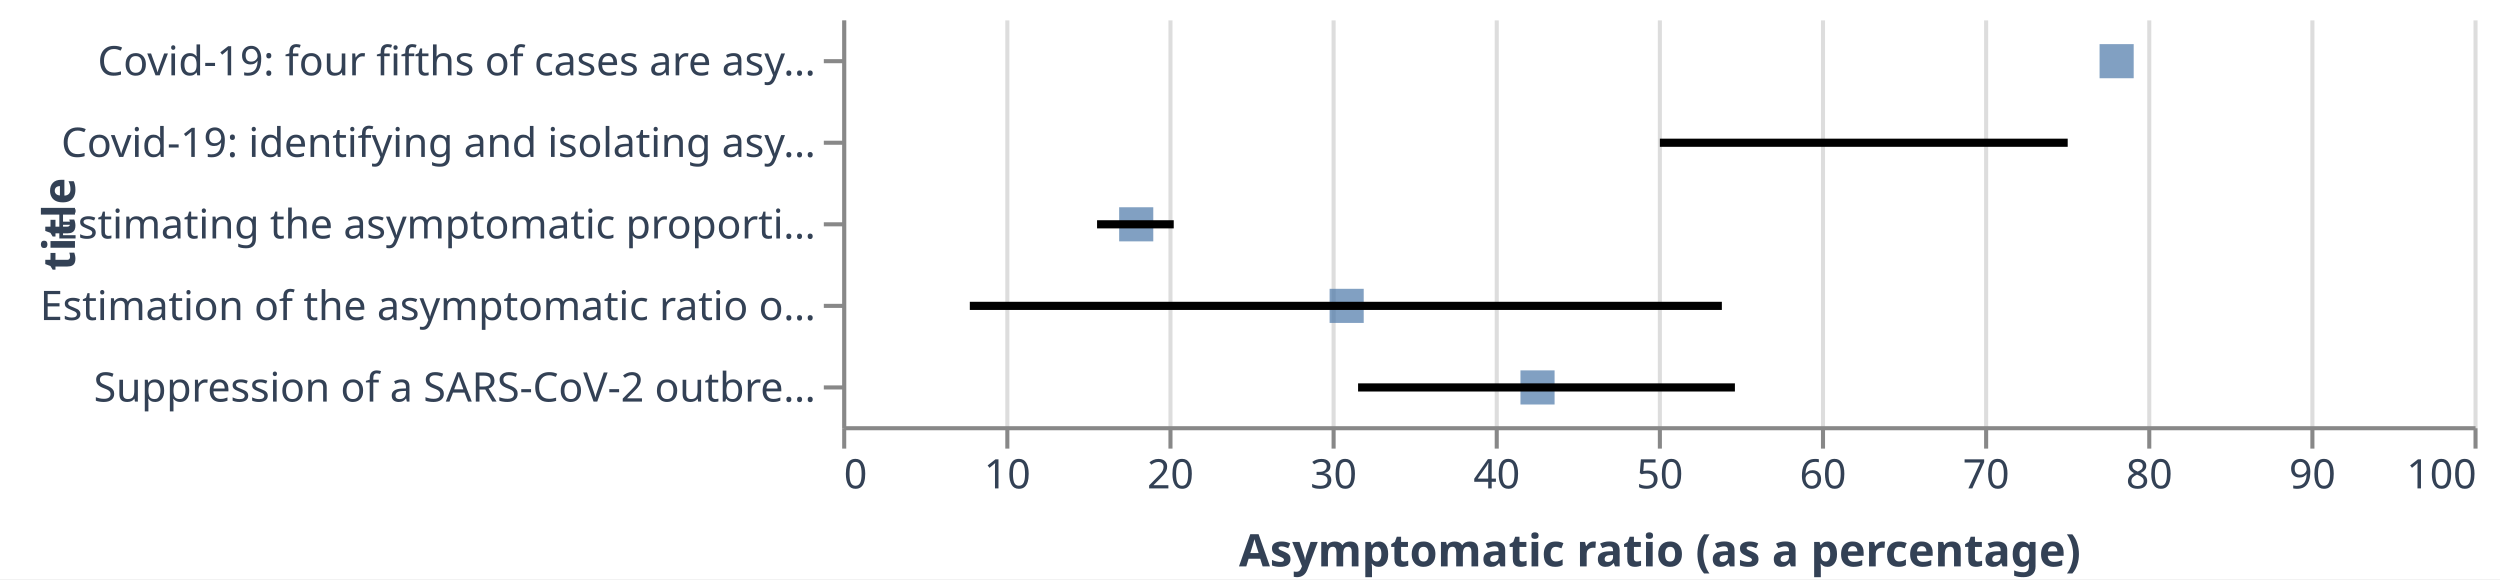
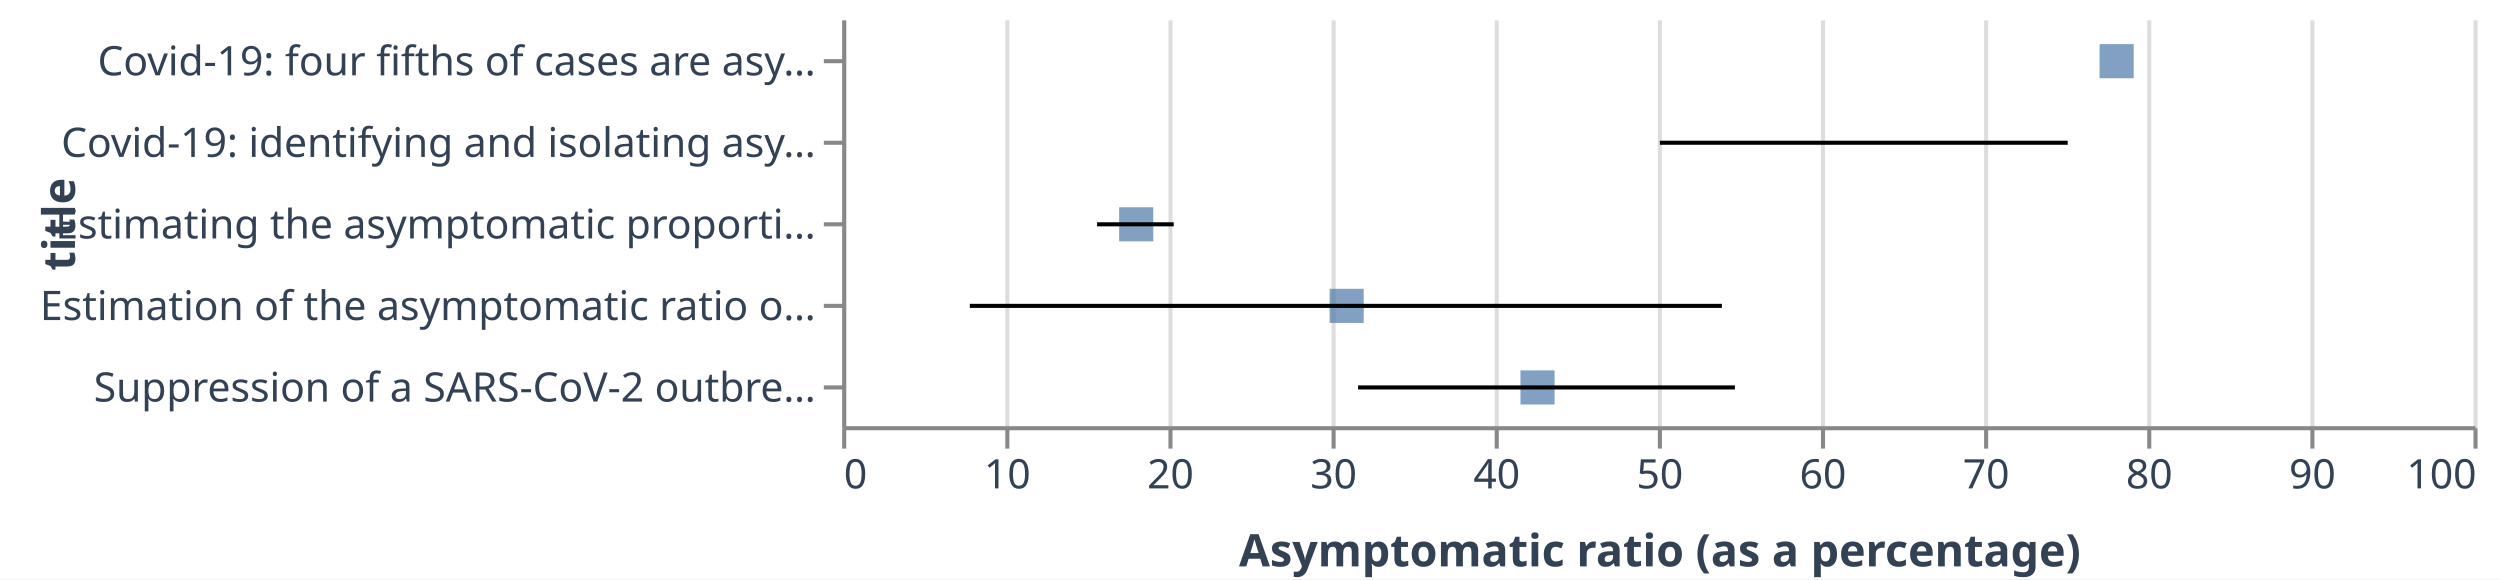
<svg xmlns="http://www.w3.org/2000/svg" width="613" height="142" viewBox="0 0 613 142">
  <rect x="0" y="0" width="613" height="142" fill="white" />
  <g>
    <line x1="207" y1="5" x2="207" y2="105" fill="none" stroke="#ddd" stroke-width="1" opacity="1" />
    <line x1="247" y1="5" x2="247" y2="105" fill="none" stroke="#ddd" stroke-width="1" opacity="1" />
    <line x1="287" y1="5" x2="287" y2="105" fill="none" stroke="#ddd" stroke-width="1" opacity="1" />
    <line x1="327" y1="5" x2="327" y2="105" fill="none" stroke="#ddd" stroke-width="1" opacity="1" />
    <line x1="367" y1="5" x2="367" y2="105" fill="none" stroke="#ddd" stroke-width="1" opacity="1" />
    <line x1="407" y1="5" x2="407" y2="105" fill="none" stroke="#ddd" stroke-width="1" opacity="1" />
    <line x1="447" y1="5" x2="447" y2="105" fill="none" stroke="#ddd" stroke-width="1" opacity="1" />
    <line x1="487" y1="5" x2="487" y2="105" fill="none" stroke="#ddd" stroke-width="1" opacity="1" />
    <line x1="527" y1="5" x2="527" y2="105" fill="none" stroke="#ddd" stroke-width="1" opacity="1" />
    <line x1="567" y1="5" x2="567" y2="105" fill="none" stroke="#ddd" stroke-width="1" opacity="1" />
    <line x1="607" y1="5" x2="607" y2="105" fill="none" stroke="#ddd" stroke-width="1" opacity="1" />
    <g>
      <rect x="326.017" y="70.817" width="8.367" height="8.367" fill="#4c78a8" stroke="#4c78a8" stroke-width="0" opacity="0.7" />
      <rect x="274.417" y="50.817" width="8.367" height="8.367" fill="#4c78a8" stroke="#4c78a8" stroke-width="0" opacity="0.7" />
      <rect x="514.817" y="10.817" width="8.367" height="8.367" fill="#4c78a8" stroke="#4c78a8" stroke-width="0" opacity="0.7" />
      <rect x="372.817" y="90.817" width="8.367" height="8.367" fill="#4c78a8" stroke="#4c78a8" stroke-width="0" opacity="0.7" />
    </g>
-     <line x1="237.8" y1="75" x2="422.2" y2="75" fill="none" stroke="black" stroke-width="2" opacity="1" />
-     <line x1="269" y1="55" x2="287.8" y2="55" fill="none" stroke="black" stroke-width="2" opacity="1" />
-     <line x1="407" y1="35" x2="507" y2="35" fill="none" stroke="black" stroke-width="2" opacity="1" />
-     <line x1="333" y1="95" x2="425.4" y2="95" fill="none" stroke="black" stroke-width="2" opacity="1" />
+     <line x1="237.8" y1="75" x2="422.2" y2="75" fill="none" stroke="black" stroke-width="1" opacity="1" />
+     <line x1="269" y1="55" x2="287.8" y2="55" fill="none" stroke="black" stroke-width="1" opacity="1" />
+     <line x1="407" y1="35" x2="507" y2="35" fill="none" stroke="black" stroke-width="1" opacity="1" />
+     <line x1="333" y1="95" x2="425.4" y2="95" fill="none" stroke="black" stroke-width="1" opacity="1" />
    <line x1="207" y1="105" x2="607" y2="105" fill="none" stroke="#888" stroke-width="1" opacity="1" />
    <line x1="207" y1="105" x2="207" y2="110" fill="none" stroke="#888" stroke-width="1" opacity="1" />
    <line x1="247" y1="105" x2="247" y2="110" fill="none" stroke="#888" stroke-width="1" opacity="1" />
    <line x1="287" y1="105" x2="287" y2="110" fill="none" stroke="#888" stroke-width="1" opacity="1" />
    <line x1="327" y1="105" x2="327" y2="110" fill="none" stroke="#888" stroke-width="1" opacity="1" />
    <line x1="367" y1="105" x2="367" y2="110" fill="none" stroke="#888" stroke-width="1" opacity="1" />
    <line x1="407" y1="105" x2="407" y2="110" fill="none" stroke="#888" stroke-width="1" opacity="1" />
    <line x1="447" y1="105" x2="447" y2="110" fill="none" stroke="#888" stroke-width="1" opacity="1" />
    <line x1="487" y1="105" x2="487" y2="110" fill="none" stroke="#888" stroke-width="1" opacity="1" />
    <line x1="527" y1="105" x2="527" y2="110" fill="none" stroke="#888" stroke-width="1" opacity="1" />
    <line x1="567" y1="105" x2="567" y2="110" fill="none" stroke="#888" stroke-width="1" opacity="1" />
    <line x1="607" y1="105" x2="607" y2="110" fill="none" stroke="#888" stroke-width="1" opacity="1" />
    <text x="209.781" y="112" fill="#334155" font-family="sans-serif" font-size="10" font-weight="normal" text-anchor="middle" dominant-baseline="text-before-edge" opacity="1">0</text>
    <text x="247" y="112" fill="#334155" font-family="sans-serif" font-size="10" font-weight="normal" text-anchor="middle" dominant-baseline="text-before-edge" opacity="1">10</text>
    <text x="287" y="112" fill="#334155" font-family="sans-serif" font-size="10" font-weight="normal" text-anchor="middle" dominant-baseline="text-before-edge" opacity="1">20</text>
    <text x="327" y="112" fill="#334155" font-family="sans-serif" font-size="10" font-weight="normal" text-anchor="middle" dominant-baseline="text-before-edge" opacity="1">30</text>
    <text x="367" y="112" fill="#334155" font-family="sans-serif" font-size="10" font-weight="normal" text-anchor="middle" dominant-baseline="text-before-edge" opacity="1">40</text>
    <text x="407" y="112" fill="#334155" font-family="sans-serif" font-size="10" font-weight="normal" text-anchor="middle" dominant-baseline="text-before-edge" opacity="1">50</text>
    <text x="447" y="112" fill="#334155" font-family="sans-serif" font-size="10" font-weight="normal" text-anchor="middle" dominant-baseline="text-before-edge" opacity="1">60</text>
    <text x="487" y="112" fill="#334155" font-family="sans-serif" font-size="10" font-weight="normal" text-anchor="middle" dominant-baseline="text-before-edge" opacity="1">70</text>
    <text x="527" y="112" fill="#334155" font-family="sans-serif" font-size="10" font-weight="normal" text-anchor="middle" dominant-baseline="text-before-edge" opacity="1">80</text>
    <text x="567" y="112" fill="#334155" font-family="sans-serif" font-size="10" font-weight="normal" text-anchor="middle" dominant-baseline="text-before-edge" opacity="1">90</text>
    <text x="598.656" y="112" fill="#334155" font-family="sans-serif" font-size="10" font-weight="normal" text-anchor="middle" dominant-baseline="text-before-edge" opacity="1">100</text>
    <text x="407" y="135" fill="#334155" font-family="sans-serif" font-size="11" font-weight="700" text-anchor="middle" dominant-baseline="middle" opacity="1">Asymptomatic ratio (as a percentage)</text>
    <line x1="207" y1="5" x2="207" y2="105" fill="none" stroke="#888" stroke-width="1" opacity="1" />
    <line x1="202" y1="15" x2="207" y2="15" fill="none" stroke="#888" stroke-width="1" opacity="1" />
    <line x1="202" y1="35" x2="207" y2="35" fill="none" stroke="#888" stroke-width="1" opacity="1" />
    <line x1="202" y1="55" x2="207" y2="55" fill="none" stroke="#888" stroke-width="1" opacity="1" />
    <line x1="202" y1="75" x2="207" y2="75" fill="none" stroke="#888" stroke-width="1" opacity="1" />
    <line x1="202" y1="95" x2="207" y2="95" fill="none" stroke="#888" stroke-width="1" opacity="1" />
    <text x="200" y="15" fill="#334155" font-family="sans-serif" font-size="10" font-weight="normal" text-anchor="end" dominant-baseline="middle" opacity="1">Covid-19: four fifths of cases are asy…</text>
    <text x="200" y="35" fill="#334155" font-family="sans-serif" font-size="10" font-weight="normal" text-anchor="end" dominant-baseline="middle" opacity="1">Covid-19: identifying and isolating asy…</text>
    <text x="200" y="55" fill="#334155" font-family="sans-serif" font-size="10" font-weight="normal" text-anchor="end" dominant-baseline="middle" opacity="1">Estimating the asymptomatic proporti…</text>
    <text x="200" y="75" fill="#334155" font-family="sans-serif" font-size="10" font-weight="normal" text-anchor="end" dominant-baseline="middle" opacity="1">Estimation of the asymptomatic ratio o…</text>
    <text x="200" y="95" fill="#334155" font-family="sans-serif" font-size="10" font-weight="normal" text-anchor="end" dominant-baseline="middle" opacity="1">Suppression of a SARS-CoV-2 outbre…</text>
    <text x="14.5" y="55" fill="#334155" font-family="sans-serif" font-size="11" font-weight="700" text-anchor="middle" dominant-baseline="middle" opacity="1" transform="rotate(-90 14.5 55)">title</text>
  </g>
</svg>
